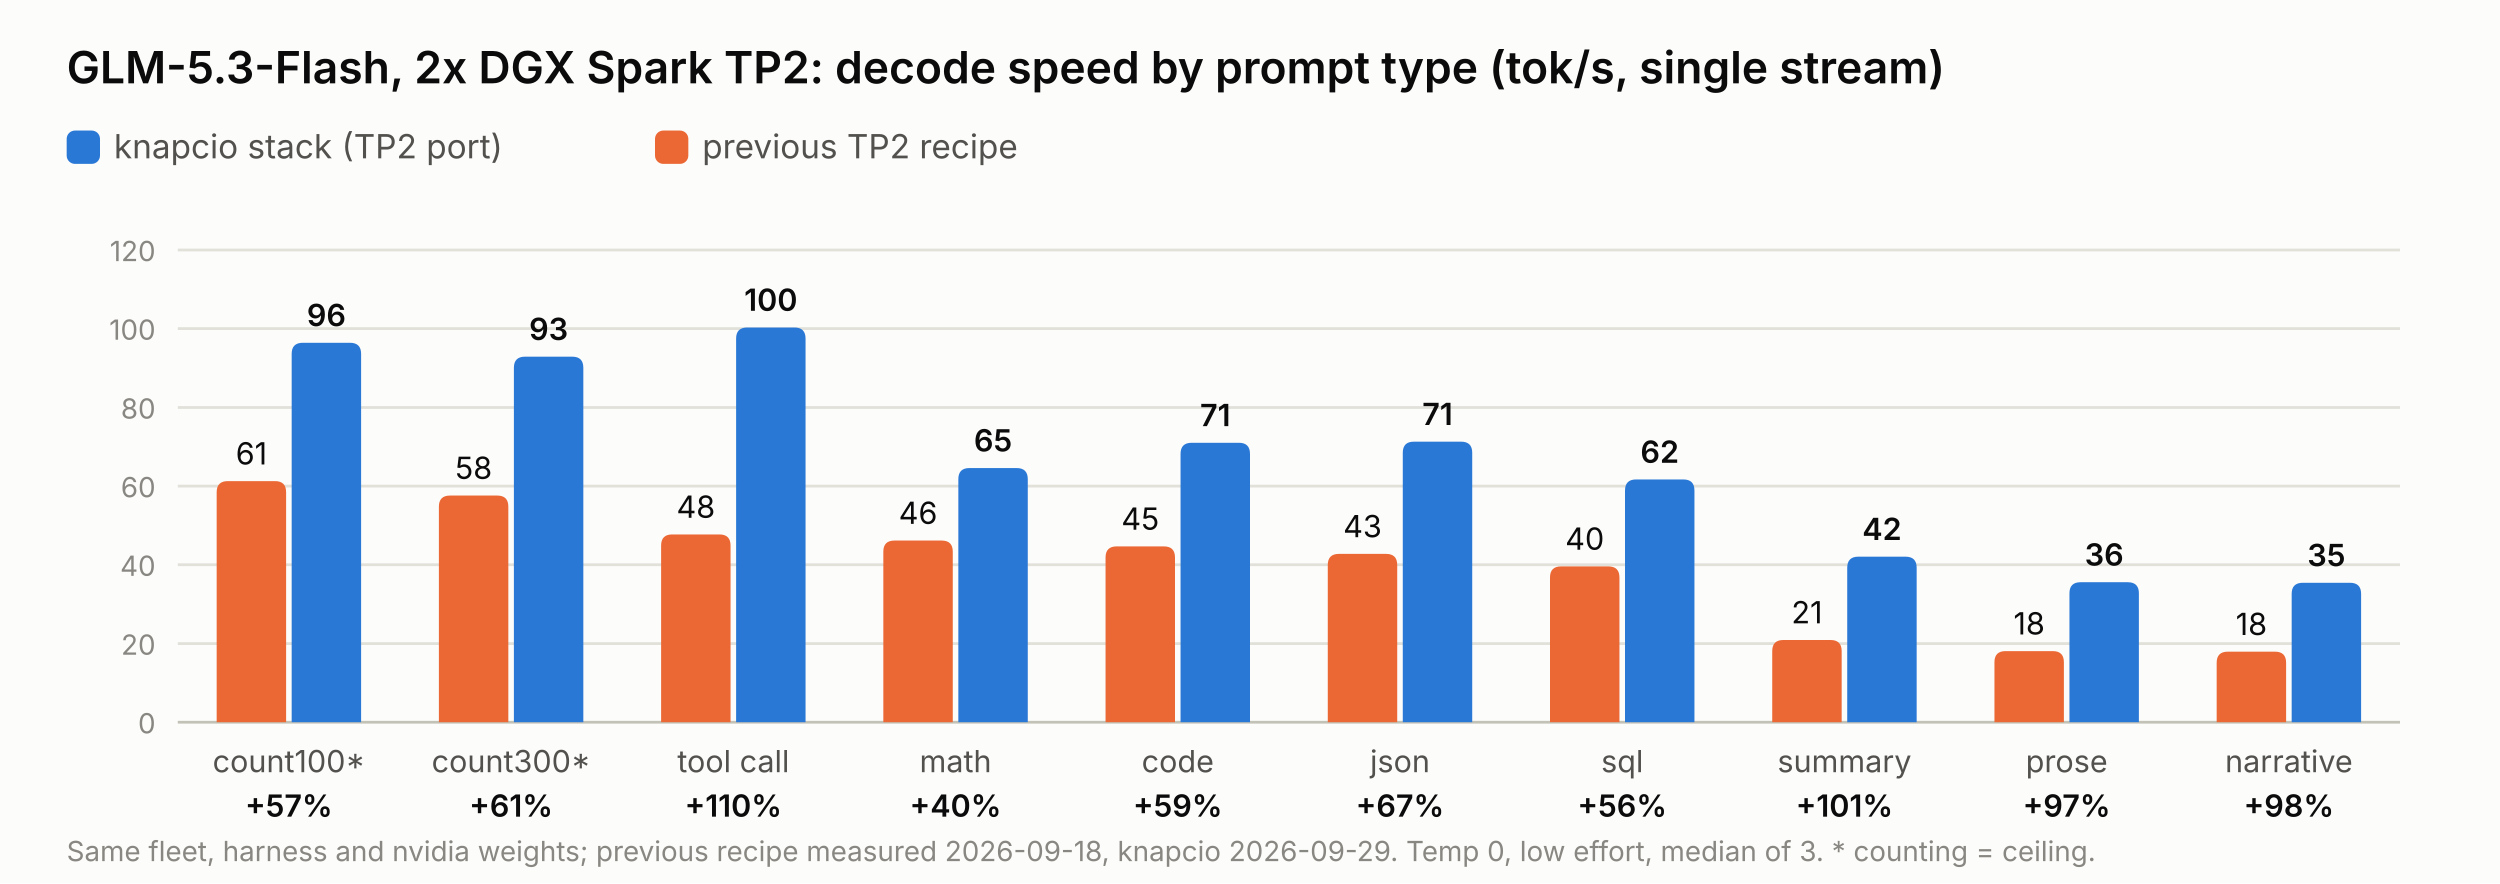
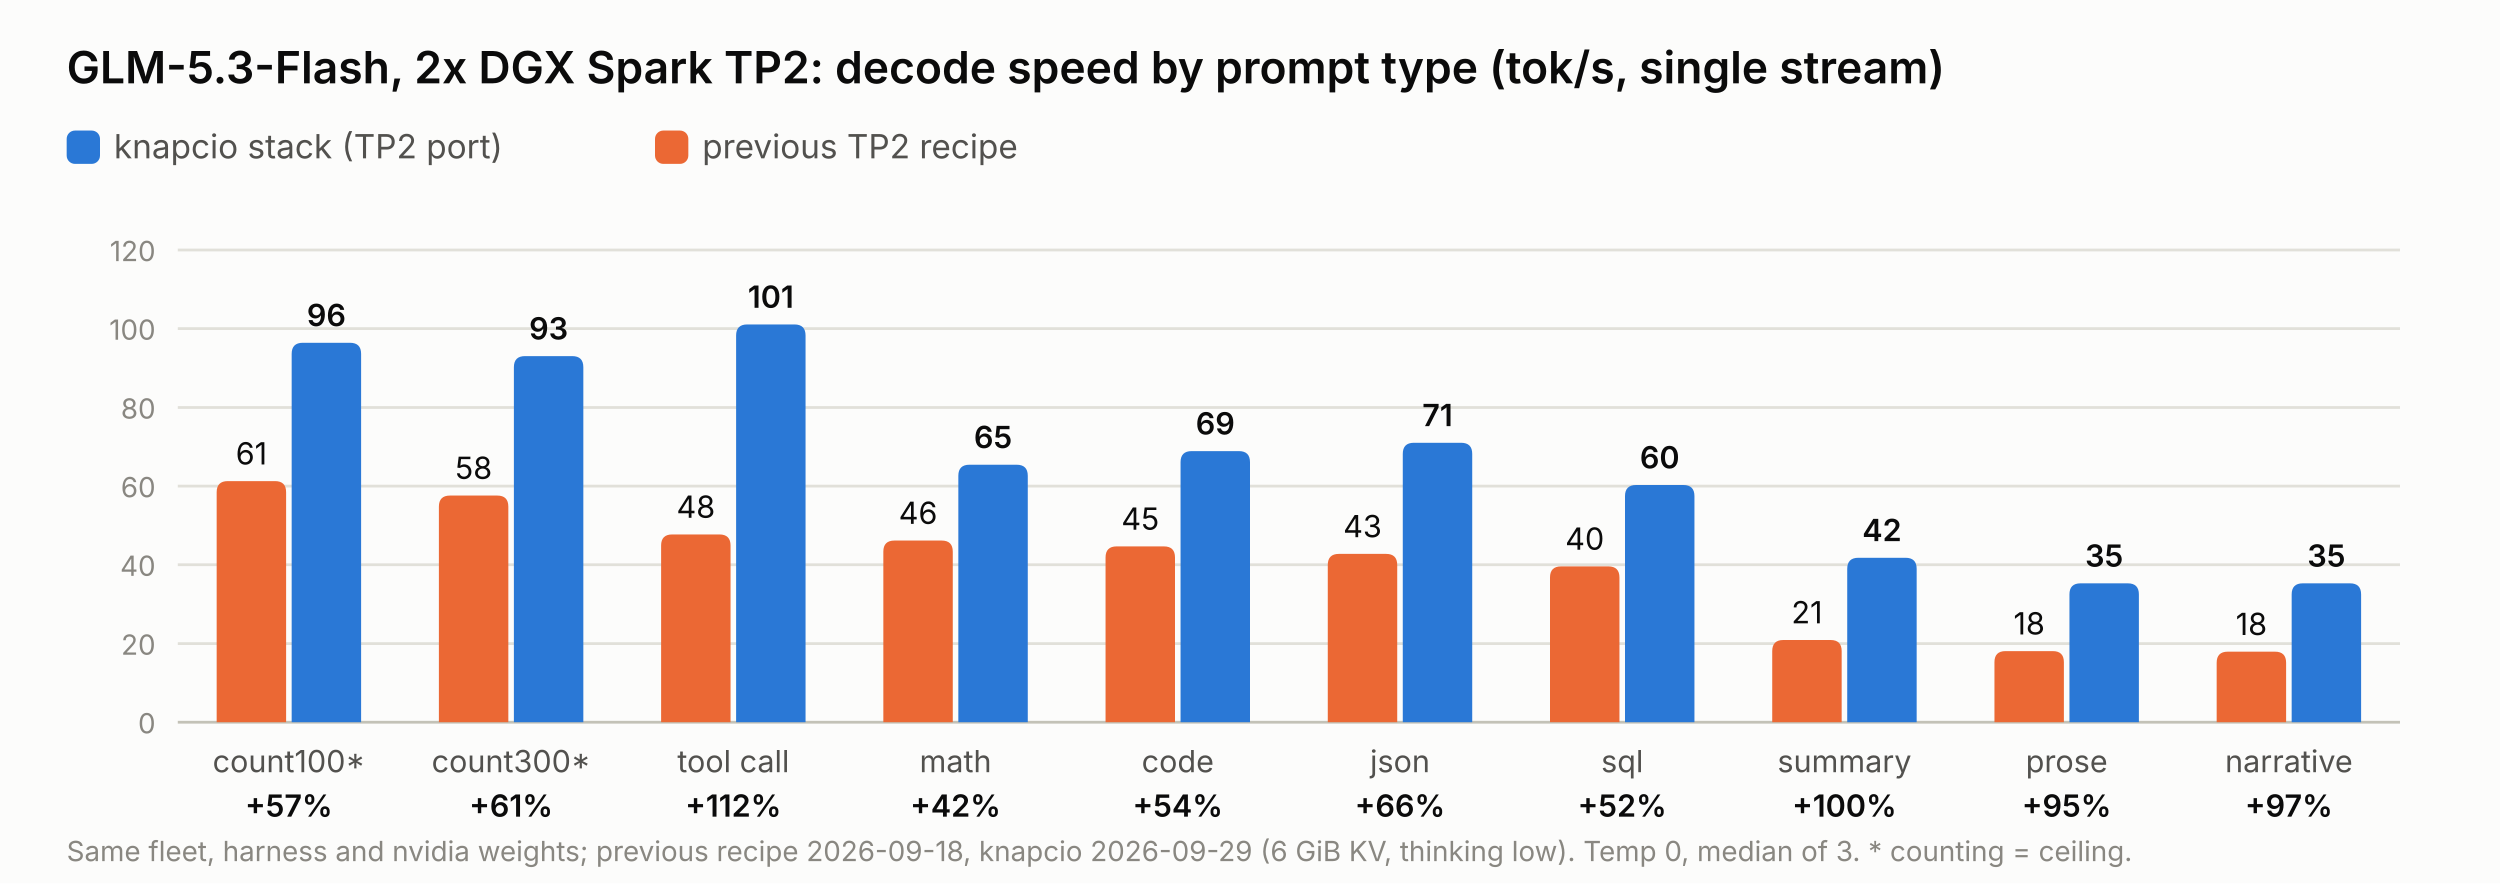
<svg xmlns="http://www.w3.org/2000/svg" width="900" height="318" viewBox="0 0 900 318" role="img" aria-label="GLM-5.3-Flash, 2x DGX Spark TP2: decode speed by prompt type (tok/s, single stream)">
  <rect width="900" height="318" fill="#fcfcfb" />
  <text x="24.0" y="30.0" font-family="system-ui,-apple-system,Segoe UI,sans-serif" font-size="16" fill="#0b0b0b" text-anchor="start" font-weight="600">GLM-5.3-Flash, 2x DGX Spark TP2: decode speed by prompt type (tok/s, single stream)</text>
  <rect x="24" y="47" width="12" height="12" rx="3" fill="#2a78d6" />
  <text x="41.0" y="57.0" font-family="system-ui,-apple-system,Segoe UI,sans-serif" font-size="12" fill="#52514e" text-anchor="start" font-weight="normal">knapcio stack (TP2 port)</text>
  <rect x="235.8" y="47" width="12" height="12" rx="3" fill="#eb6834" />
  <text x="252.8" y="57.0" font-family="system-ui,-apple-system,Segoe UI,sans-serif" font-size="12" fill="#52514e" text-anchor="start" font-weight="normal">previous TP2 recipe</text>
  <line x1="64" x2="864" y1="260.0" y2="260.0" stroke="#c3c2b7" stroke-width="1" />
  <text x="56.0" y="264.0" font-family="system-ui,-apple-system,Segoe UI,sans-serif" font-size="10" fill="#898781" text-anchor="end" font-weight="normal">0</text>
  <line x1="64" x2="864" y1="231.7" y2="231.7" stroke="#e1e0d9" stroke-width="1" />
  <text x="56.0" y="235.7" font-family="system-ui,-apple-system,Segoe UI,sans-serif" font-size="10" fill="#898781" text-anchor="end" font-weight="normal">20</text>
  <line x1="64" x2="864" y1="203.3" y2="203.3" stroke="#e1e0d9" stroke-width="1" />
  <text x="56.0" y="207.3" font-family="system-ui,-apple-system,Segoe UI,sans-serif" font-size="10" fill="#898781" text-anchor="end" font-weight="normal">40</text>
  <line x1="64" x2="864" y1="175.0" y2="175.0" stroke="#e1e0d9" stroke-width="1" />
  <text x="56.0" y="179.0" font-family="system-ui,-apple-system,Segoe UI,sans-serif" font-size="10" fill="#898781" text-anchor="end" font-weight="normal">60</text>
  <line x1="64" x2="864" y1="146.7" y2="146.7" stroke="#e1e0d9" stroke-width="1" />
  <text x="56.0" y="150.7" font-family="system-ui,-apple-system,Segoe UI,sans-serif" font-size="10" fill="#898781" text-anchor="end" font-weight="normal">80</text>
  <line x1="64" x2="864" y1="118.3" y2="118.3" stroke="#e1e0d9" stroke-width="1" />
  <text x="56.0" y="122.3" font-family="system-ui,-apple-system,Segoe UI,sans-serif" font-size="10" fill="#898781" text-anchor="end" font-weight="normal">100</text>
  <line x1="64" x2="864" y1="90.0" y2="90.0" stroke="#e1e0d9" stroke-width="1" />
  <text x="56.0" y="94.0" font-family="system-ui,-apple-system,Segoe UI,sans-serif" font-size="10" fill="#898781" text-anchor="end" font-weight="normal">120</text>
  <path d="M78.0,260.0 V177.2 Q78.0,173.2 82.0,173.2 H99.0 Q103.0,173.2 103.0,177.2 V260.0 Z" fill="#eb6834" />
  <text x="90.5" y="167.2" font-family="system-ui,-apple-system,Segoe UI,sans-serif" font-size="11" fill="#0b0b0b" text-anchor="middle" font-weight="normal">61</text>
  <path d="M105.0,260.0 V127.4 Q105.0,123.4 109.0,123.4 H126.0 Q130.0,123.4 130.0,127.4 V260.0 Z" fill="#2a78d6" />
  <text x="117.5" y="117.4" font-family="system-ui,-apple-system,Segoe UI,sans-serif" font-size="11" fill="#0b0b0b" text-anchor="middle" font-weight="600">96</text>
  <text x="104.0" y="278.0" font-family="system-ui,-apple-system,Segoe UI,sans-serif" font-size="11" fill="#52514e" text-anchor="middle" font-weight="normal">count100*</text>
  <text x="104.0" y="294.0" font-family="system-ui,-apple-system,Segoe UI,sans-serif" font-size="11" fill="#0b0b0b" text-anchor="middle" font-weight="600">+57%</text>
  <path d="M158.0,260.0 V182.4 Q158.0,178.4 162.0,178.4 H179.0 Q183.0,178.4 183.0,182.4 V260.0 Z" fill="#eb6834" />
  <text x="170.5" y="172.4" font-family="system-ui,-apple-system,Segoe UI,sans-serif" font-size="11" fill="#0b0b0b" text-anchor="middle" font-weight="normal">58</text>
-   <path d="M185.0,260.0 V132.4 Q185.0,128.4 189.0,128.4 H206.0 Q210.0,128.4 210.0,132.4 V260.0 Z" fill="#2a78d6" />
-   <text x="197.5" y="122.4" font-family="system-ui,-apple-system,Segoe UI,sans-serif" font-size="11" fill="#0b0b0b" text-anchor="middle" font-weight="600">93</text>
+   <path d="M185.0,260.0 V132.2 Q185.0,128.2 189.0,128.2 H206.0 Q210.0,128.2 210.0,132.2 V260.0 Z" fill="#2a78d6" />
+   <text x="197.5" y="122.2" font-family="system-ui,-apple-system,Segoe UI,sans-serif" font-size="11" fill="#0b0b0b" text-anchor="middle" font-weight="600">93</text>
  <text x="184.0" y="278.0" font-family="system-ui,-apple-system,Segoe UI,sans-serif" font-size="11" fill="#52514e" text-anchor="middle" font-weight="normal">count300*</text>
  <text x="184.0" y="294.0" font-family="system-ui,-apple-system,Segoe UI,sans-serif" font-size="11" fill="#0b0b0b" text-anchor="middle" font-weight="600">+61%</text>
  <path d="M238.0,260.0 V196.4 Q238.0,192.4 242.0,192.4 H259.0 Q263.0,192.4 263.0,196.4 V260.0 Z" fill="#eb6834" />
  <text x="250.5" y="186.4" font-family="system-ui,-apple-system,Segoe UI,sans-serif" font-size="11" fill="#0b0b0b" text-anchor="middle" font-weight="normal">48</text>
-   <path d="M265.0,260.0 V121.9 Q265.0,117.9 269.0,117.9 H286.0 Q290.0,117.9 290.0,121.9 V260.0 Z" fill="#2a78d6" />
-   <text x="277.5" y="111.9" font-family="system-ui,-apple-system,Segoe UI,sans-serif" font-size="11" fill="#0b0b0b" text-anchor="middle" font-weight="600">100</text>
+   <path d="M265.0,260.0 V120.8 Q265.0,116.8 269.0,116.8 H286.0 Q290.0,116.8 290.0,120.8 V260.0 Z" fill="#2a78d6" />
+   <text x="277.5" y="110.8" font-family="system-ui,-apple-system,Segoe UI,sans-serif" font-size="11" fill="#0b0b0b" text-anchor="middle" font-weight="600">101</text>
  <text x="264.0" y="278.0" font-family="system-ui,-apple-system,Segoe UI,sans-serif" font-size="11" fill="#52514e" text-anchor="middle" font-weight="normal">tool call</text>
-   <text x="264.0" y="294.0" font-family="system-ui,-apple-system,Segoe UI,sans-serif" font-size="11" fill="#0b0b0b" text-anchor="middle" font-weight="600">+110%</text>
+   <text x="264.0" y="294.0" font-family="system-ui,-apple-system,Segoe UI,sans-serif" font-size="11" fill="#0b0b0b" text-anchor="middle" font-weight="600">+112%</text>
  <path d="M318.0,260.0 V198.6 Q318.0,194.6 322.0,194.6 H339.0 Q343.0,194.6 343.0,198.6 V260.0 Z" fill="#eb6834" />
  <text x="330.5" y="188.6" font-family="system-ui,-apple-system,Segoe UI,sans-serif" font-size="11" fill="#0b0b0b" text-anchor="middle" font-weight="normal">46</text>
-   <path d="M345.0,260.0 V172.5 Q345.0,168.5 349.0,168.5 H366.0 Q370.0,168.5 370.0,172.5 V260.0 Z" fill="#2a78d6" />
-   <text x="357.5" y="162.5" font-family="system-ui,-apple-system,Segoe UI,sans-serif" font-size="11" fill="#0b0b0b" text-anchor="middle" font-weight="600">65</text>
+   <path d="M345.0,260.0 V171.3 Q345.0,167.3 349.0,167.3 H366.0 Q370.0,167.3 370.0,171.3 V260.0 Z" fill="#2a78d6" />
+   <text x="357.5" y="161.3" font-family="system-ui,-apple-system,Segoe UI,sans-serif" font-size="11" fill="#0b0b0b" text-anchor="middle" font-weight="600">65</text>
  <text x="344.0" y="278.0" font-family="system-ui,-apple-system,Segoe UI,sans-serif" font-size="11" fill="#52514e" text-anchor="middle" font-weight="normal">math</text>
-   <text x="344.0" y="294.0" font-family="system-ui,-apple-system,Segoe UI,sans-serif" font-size="11" fill="#0b0b0b" text-anchor="middle" font-weight="600">+40%</text>
+   <text x="344.0" y="294.0" font-family="system-ui,-apple-system,Segoe UI,sans-serif" font-size="11" fill="#0b0b0b" text-anchor="middle" font-weight="600">+42%</text>
  <path d="M398.0,260.0 V200.7 Q398.0,196.7 402.0,196.7 H419.0 Q423.0,196.7 423.0,200.7 V260.0 Z" fill="#eb6834" />
  <text x="410.5" y="190.7" font-family="system-ui,-apple-system,Segoe UI,sans-serif" font-size="11" fill="#0b0b0b" text-anchor="middle" font-weight="normal">45</text>
-   <path d="M425.0,260.0 V163.4 Q425.0,159.4 429.0,159.4 H446.0 Q450.0,159.4 450.0,163.4 V260.0 Z" fill="#2a78d6" />
-   <text x="437.5" y="153.4" font-family="system-ui,-apple-system,Segoe UI,sans-serif" font-size="11" fill="#0b0b0b" text-anchor="middle" font-weight="600">71</text>
+   <path d="M425.0,260.0 V166.4 Q425.0,162.4 429.0,162.4 H446.0 Q450.0,162.4 450.0,166.4 V260.0 Z" fill="#2a78d6" />
+   <text x="437.5" y="156.4" font-family="system-ui,-apple-system,Segoe UI,sans-serif" font-size="11" fill="#0b0b0b" text-anchor="middle" font-weight="600">69</text>
  <text x="424.0" y="278.0" font-family="system-ui,-apple-system,Segoe UI,sans-serif" font-size="11" fill="#52514e" text-anchor="middle" font-weight="normal">code</text>
-   <text x="424.0" y="294.0" font-family="system-ui,-apple-system,Segoe UI,sans-serif" font-size="11" fill="#0b0b0b" text-anchor="middle" font-weight="600">+59%</text>
+   <text x="424.0" y="294.0" font-family="system-ui,-apple-system,Segoe UI,sans-serif" font-size="11" fill="#0b0b0b" text-anchor="middle" font-weight="600">+54%</text>
  <path d="M478.0,260.0 V203.4 Q478.0,199.4 482.0,199.4 H499.0 Q503.0,199.4 503.0,203.4 V260.0 Z" fill="#eb6834" />
  <text x="490.5" y="193.4" font-family="system-ui,-apple-system,Segoe UI,sans-serif" font-size="11" fill="#0b0b0b" text-anchor="middle" font-weight="normal">43</text>
-   <path d="M505.0,260.0 V163.0 Q505.0,159.0 509.0,159.0 H526.0 Q530.0,159.0 530.0,163.0 V260.0 Z" fill="#2a78d6" />
-   <text x="517.5" y="153.0" font-family="system-ui,-apple-system,Segoe UI,sans-serif" font-size="11" fill="#0b0b0b" text-anchor="middle" font-weight="600">71</text>
+   <path d="M505.0,260.0 V163.4 Q505.0,159.4 509.0,159.4 H526.0 Q530.0,159.4 530.0,163.4 V260.0 Z" fill="#2a78d6" />
+   <text x="517.5" y="153.4" font-family="system-ui,-apple-system,Segoe UI,sans-serif" font-size="11" fill="#0b0b0b" text-anchor="middle" font-weight="600">71</text>
  <text x="504.0" y="278.0" font-family="system-ui,-apple-system,Segoe UI,sans-serif" font-size="11" fill="#52514e" text-anchor="middle" font-weight="normal">json</text>
-   <text x="504.0" y="294.0" font-family="system-ui,-apple-system,Segoe UI,sans-serif" font-size="11" fill="#0b0b0b" text-anchor="middle" font-weight="600">+67%</text>
+   <text x="504.0" y="294.0" font-family="system-ui,-apple-system,Segoe UI,sans-serif" font-size="11" fill="#0b0b0b" text-anchor="middle" font-weight="600">+66%</text>
  <path d="M558.0,260.0 V207.9 Q558.0,203.9 562.0,203.9 H579.0 Q583.0,203.9 583.0,207.9 V260.0 Z" fill="#eb6834" />
  <text x="570.5" y="197.9" font-family="system-ui,-apple-system,Segoe UI,sans-serif" font-size="11" fill="#0b0b0b" text-anchor="middle" font-weight="normal">40</text>
-   <path d="M585.0,260.0 V176.6 Q585.0,172.6 589.0,172.6 H606.0 Q610.0,172.6 610.0,176.6 V260.0 Z" fill="#2a78d6" />
-   <text x="597.5" y="166.6" font-family="system-ui,-apple-system,Segoe UI,sans-serif" font-size="11" fill="#0b0b0b" text-anchor="middle" font-weight="600">62</text>
+   <path d="M585.0,260.0 V178.6 Q585.0,174.6 589.0,174.6 H606.0 Q610.0,174.6 610.0,178.6 V260.0 Z" fill="#2a78d6" />
+   <text x="597.5" y="168.6" font-family="system-ui,-apple-system,Segoe UI,sans-serif" font-size="11" fill="#0b0b0b" text-anchor="middle" font-weight="600">60</text>
  <text x="584.0" y="278.0" font-family="system-ui,-apple-system,Segoe UI,sans-serif" font-size="11" fill="#52514e" text-anchor="middle" font-weight="normal">sql</text>
-   <text x="584.0" y="294.0" font-family="system-ui,-apple-system,Segoe UI,sans-serif" font-size="11" fill="#0b0b0b" text-anchor="middle" font-weight="600">+56%</text>
+   <text x="584.0" y="294.0" font-family="system-ui,-apple-system,Segoe UI,sans-serif" font-size="11" fill="#0b0b0b" text-anchor="middle" font-weight="600">+52%</text>
  <path d="M638.0,260.0 V234.4 Q638.0,230.4 642.0,230.4 H659.0 Q663.0,230.4 663.0,234.4 V260.0 Z" fill="#eb6834" />
  <text x="650.5" y="224.4" font-family="system-ui,-apple-system,Segoe UI,sans-serif" font-size="11" fill="#0b0b0b" text-anchor="middle" font-weight="normal">21</text>
-   <path d="M665.0,260.0 V204.4 Q665.0,200.4 669.0,200.4 H686.0 Q690.0,200.4 690.0,204.4 V260.0 Z" fill="#2a78d6" />
-   <text x="677.5" y="194.4" font-family="system-ui,-apple-system,Segoe UI,sans-serif" font-size="11" fill="#0b0b0b" text-anchor="middle" font-weight="600">42</text>
+   <path d="M665.0,260.0 V204.8 Q665.0,200.8 669.0,200.8 H686.0 Q690.0,200.8 690.0,204.8 V260.0 Z" fill="#2a78d6" />
+   <text x="677.5" y="194.8" font-family="system-ui,-apple-system,Segoe UI,sans-serif" font-size="11" fill="#0b0b0b" text-anchor="middle" font-weight="600">42</text>
  <text x="664.0" y="278.0" font-family="system-ui,-apple-system,Segoe UI,sans-serif" font-size="11" fill="#52514e" text-anchor="middle" font-weight="normal">summary</text>
-   <text x="664.0" y="294.0" font-family="system-ui,-apple-system,Segoe UI,sans-serif" font-size="11" fill="#0b0b0b" text-anchor="middle" font-weight="600">+101%</text>
+   <text x="664.0" y="294.0" font-family="system-ui,-apple-system,Segoe UI,sans-serif" font-size="11" fill="#0b0b0b" text-anchor="middle" font-weight="600">+100%</text>
  <path d="M718.0,260.0 V238.4 Q718.0,234.4 722.0,234.4 H739.0 Q743.0,234.4 743.0,238.4 V260.0 Z" fill="#eb6834" />
  <text x="730.5" y="228.4" font-family="system-ui,-apple-system,Segoe UI,sans-serif" font-size="11" fill="#0b0b0b" text-anchor="middle" font-weight="normal">18</text>
-   <path d="M745.0,260.0 V213.6 Q745.0,209.6 749.0,209.6 H766.0 Q770.0,209.6 770.0,213.6 V260.0 Z" fill="#2a78d6" />
-   <text x="757.5" y="203.6" font-family="system-ui,-apple-system,Segoe UI,sans-serif" font-size="11" fill="#0b0b0b" text-anchor="middle" font-weight="600">36</text>
+   <path d="M745.0,260.0 V214.0 Q745.0,210.0 749.0,210.0 H766.0 Q770.0,210.0 770.0,214.0 V260.0 Z" fill="#2a78d6" />
+   <text x="757.5" y="204.0" font-family="system-ui,-apple-system,Segoe UI,sans-serif" font-size="11" fill="#0b0b0b" text-anchor="middle" font-weight="600">35</text>
  <text x="744.0" y="278.0" font-family="system-ui,-apple-system,Segoe UI,sans-serif" font-size="11" fill="#52514e" text-anchor="middle" font-weight="normal">prose</text>
-   <text x="744.0" y="294.0" font-family="system-ui,-apple-system,Segoe UI,sans-serif" font-size="11" fill="#0b0b0b" text-anchor="middle" font-weight="600">+97%</text>
+   <text x="744.0" y="294.0" font-family="system-ui,-apple-system,Segoe UI,sans-serif" font-size="11" fill="#0b0b0b" text-anchor="middle" font-weight="600">+95%</text>
  <path d="M798.0,260.0 V238.6 Q798.0,234.6 802.0,234.6 H819.0 Q823.0,234.6 823.0,238.6 V260.0 Z" fill="#eb6834" />
  <text x="810.5" y="228.6" font-family="system-ui,-apple-system,Segoe UI,sans-serif" font-size="11" fill="#0b0b0b" text-anchor="middle" font-weight="normal">18</text>
-   <path d="M825.0,260.0 V213.8 Q825.0,209.8 829.0,209.8 H846.0 Q850.0,209.8 850.0,213.8 V260.0 Z" fill="#2a78d6" />
-   <text x="837.5" y="203.8" font-family="system-ui,-apple-system,Segoe UI,sans-serif" font-size="11" fill="#0b0b0b" text-anchor="middle" font-weight="600">35</text>
+   <path d="M825.0,260.0 V214.0 Q825.0,210.0 829.0,210.0 H846.0 Q850.0,210.0 850.0,214.0 V260.0 Z" fill="#2a78d6" />
+   <text x="837.5" y="204.0" font-family="system-ui,-apple-system,Segoe UI,sans-serif" font-size="11" fill="#0b0b0b" text-anchor="middle" font-weight="600">35</text>
  <text x="824.0" y="278.0" font-family="system-ui,-apple-system,Segoe UI,sans-serif" font-size="11" fill="#52514e" text-anchor="middle" font-weight="normal">narrative</text>
-   <text x="824.0" y="294.0" font-family="system-ui,-apple-system,Segoe UI,sans-serif" font-size="11" fill="#0b0b0b" text-anchor="middle" font-weight="600">+98%</text>
-   <text x="24.0" y="310.0" font-family="system-ui,-apple-system,Segoe UI,sans-serif" font-size="10" fill="#898781" text-anchor="start" font-weight="normal">Same fleet, harness and nvidia weights; previous recipe measured 2026-09-18, knapcio 2026-09-29. Temp 0, low effort, median of 3. * counting = ceiling.</text>
+   <text x="824.0" y="294.0" font-family="system-ui,-apple-system,Segoe UI,sans-serif" font-size="11" fill="#0b0b0b" text-anchor="middle" font-weight="600">+97%</text>
+   <text x="24.0" y="310.0" font-family="system-ui,-apple-system,Segoe UI,sans-serif" font-size="10" fill="#898781" text-anchor="start" font-weight="normal">Same fleet, harness and nvidia weights; previous recipe 2026-09-18, knapcio 2026-09-29 (6 GiB KV, thinking low). Temp 0, median of 3. * counting = ceiling.</text>
</svg>
